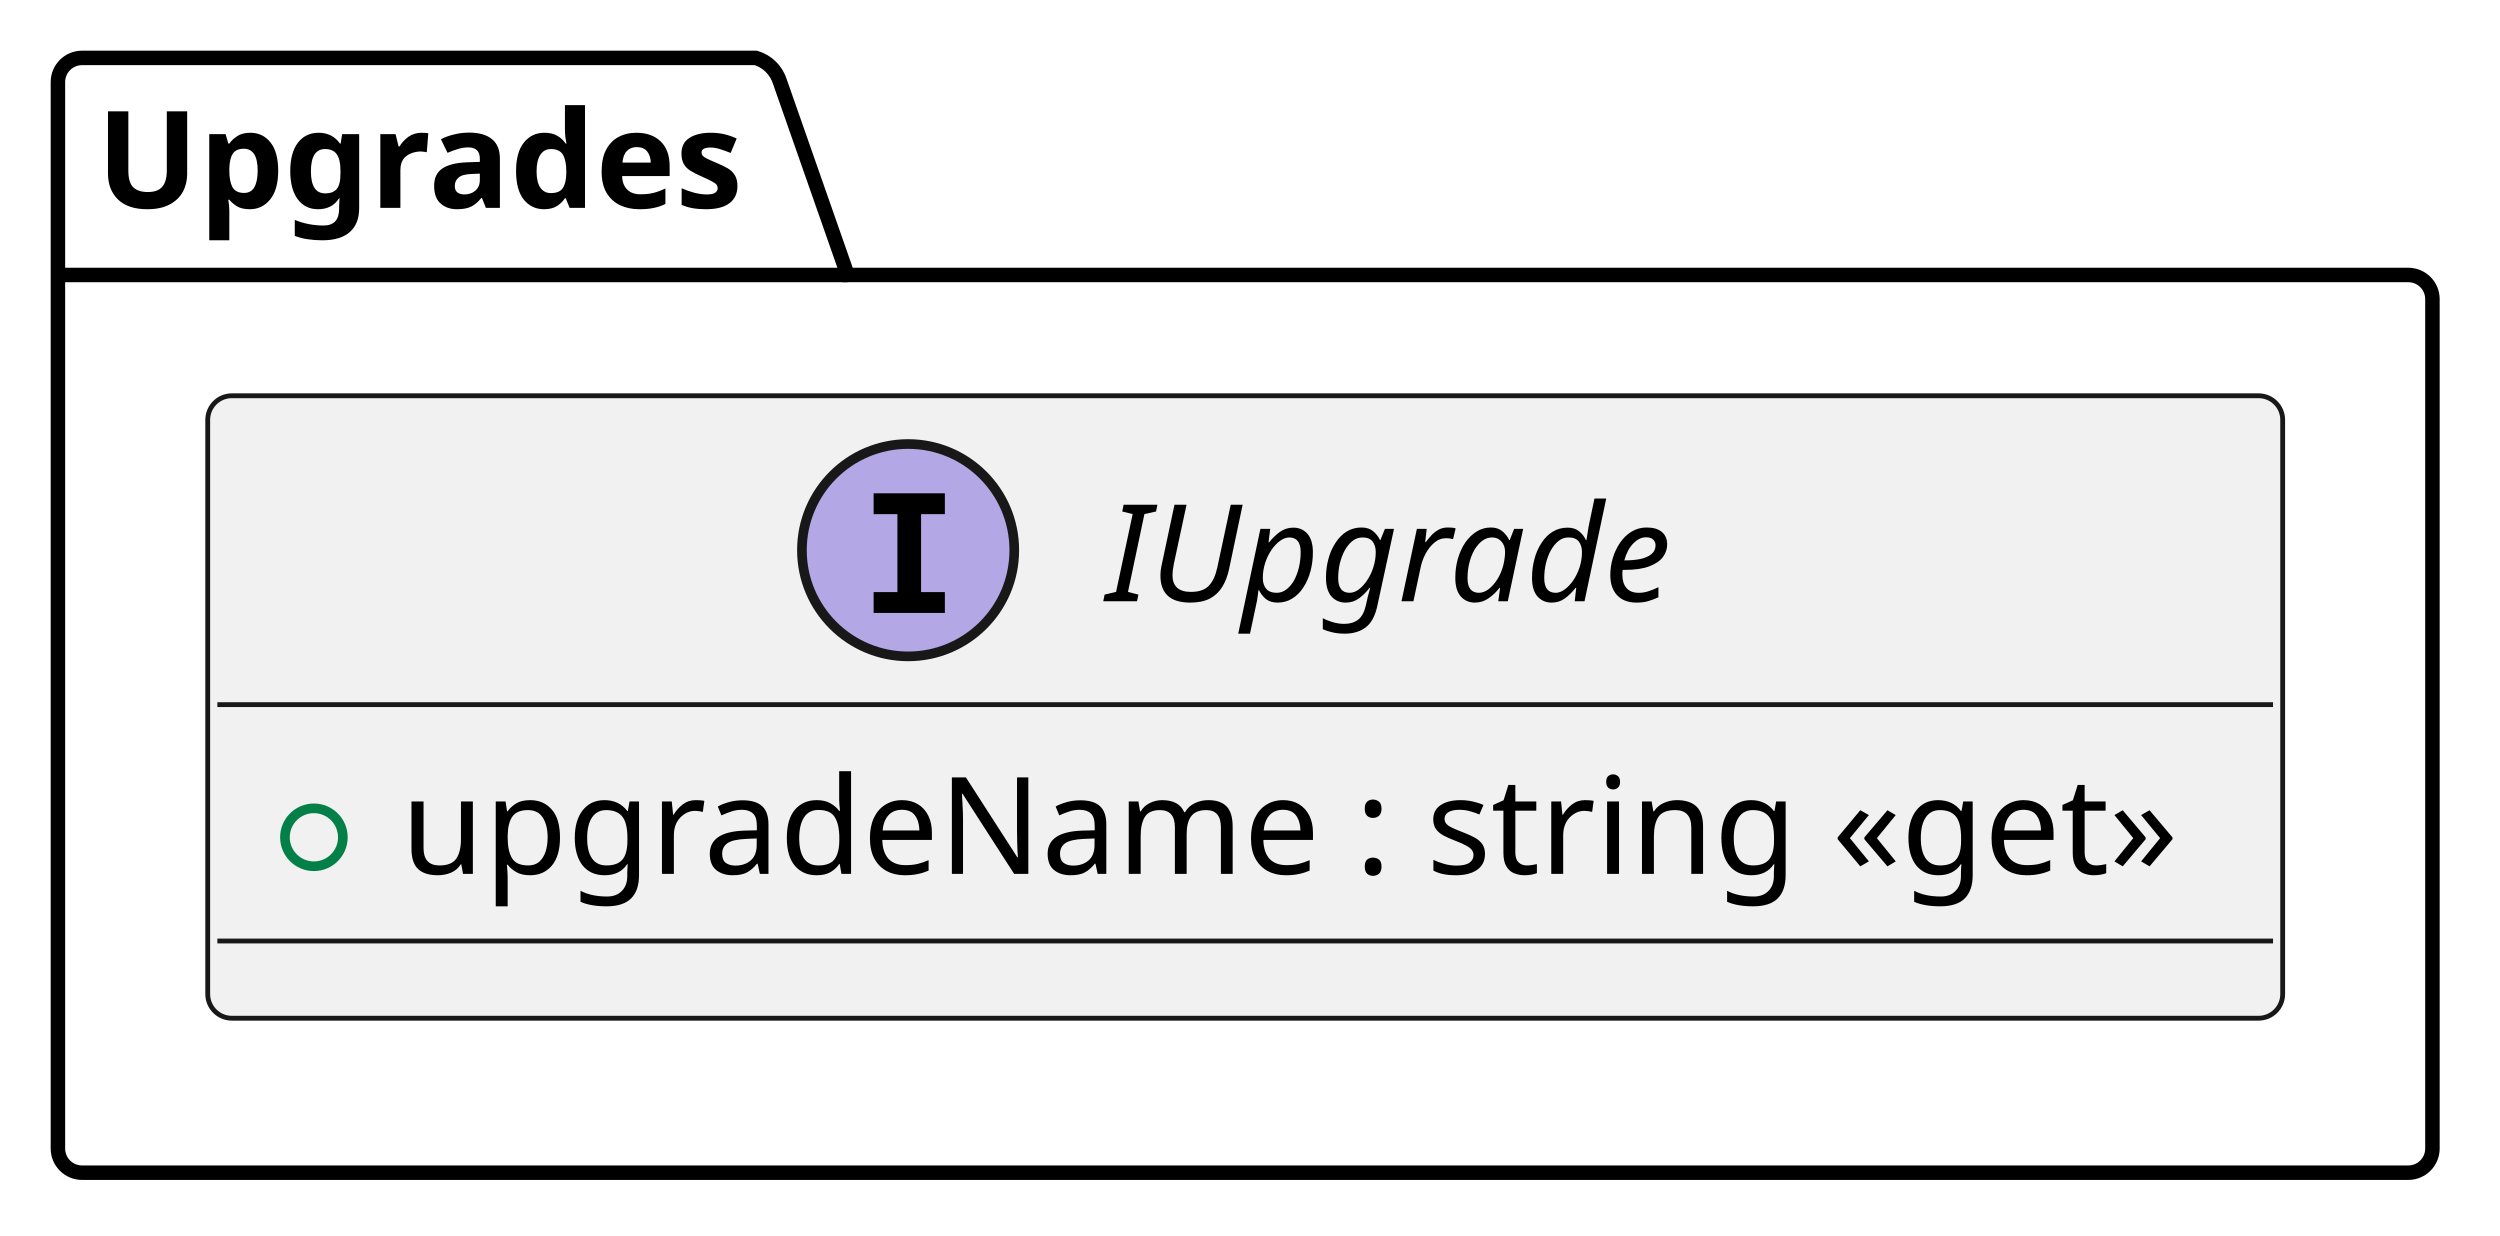
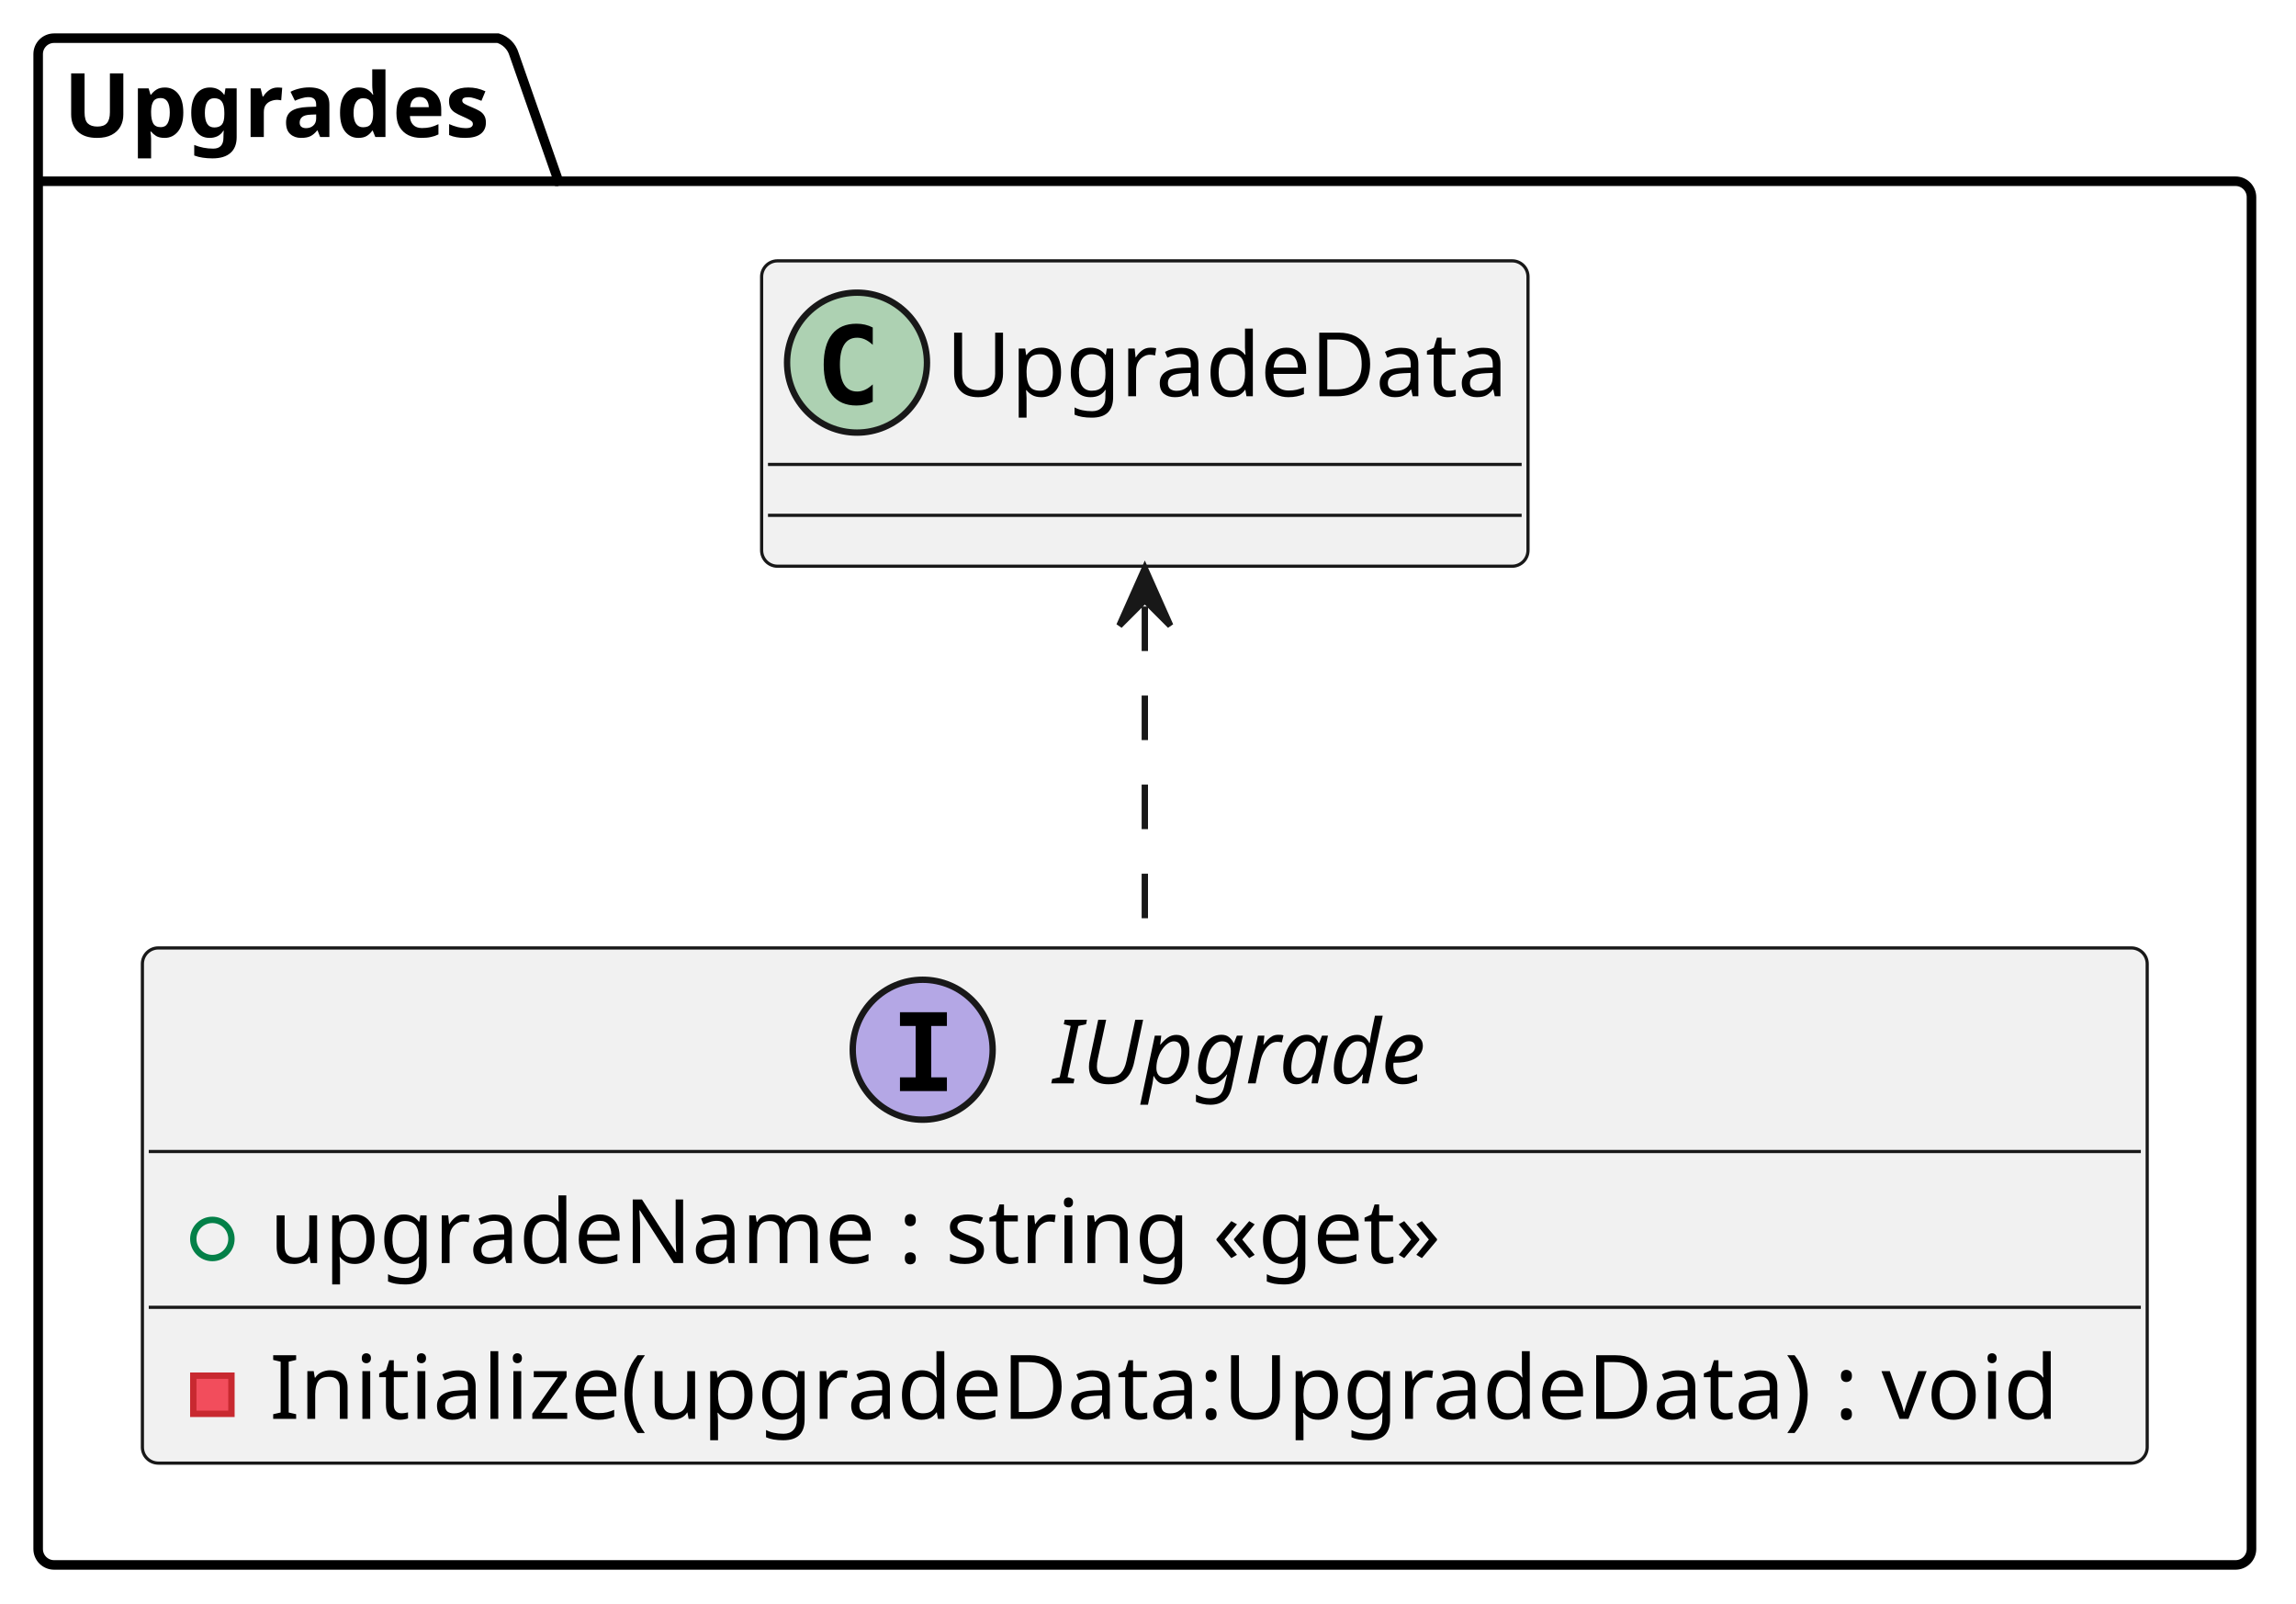
- <svg xmlns="http://www.w3.org/2000/svg" contentStyleType="text/css" height="128px" preserveAspectRatio="none" style="width:259px;height:128px;background:#FFFFFF;" version="1.1" viewBox="0 0 259 128" width="259px" zoomAndPan="magnify">
+ <svg xmlns="http://www.w3.org/2000/svg" contentStyleType="text/css" height="252px" preserveAspectRatio="none" style="width:361px;height:252px;background:#FFFFFF;" version="1.1" viewBox="0 0 361 252" width="361px" zoomAndPan="magnify">
  <defs />
  <g>
    <g id="cluster_Upgrades">
-       <path d="M8.5,6 L78.311,6 A3.75,3.75 0 0 1 80.811,8.5 L87.811,28.488 L249.5,28.488 A2.5,2.5 0 0 1 252,30.988 L252,118.99 A2.5,2.5 0 0 1 249.5,121.49 L8.5,121.49 A2.5,2.5 0 0 1 6,118.99 L6,8.5 A2.5,2.5 0 0 1 8.5,6 " fill="none" style="stroke:#000000;stroke-width:1.5;" />
+       <path d="M8.5,6 L78.311,6 A3.75,3.75 0 0 1 80.811,8.5 L87.811,28.488 L351.5,28.488 A2.5,2.5 0 0 1 354,30.988 L354,243.48 A2.5,2.5 0 0 1 351.5,245.98 L8.5,245.98 A2.5,2.5 0 0 1 6,243.48 L6,8.5 A2.5,2.5 0 0 1 8.5,6 " fill="none" style="stroke:#000000;stroke-width:1.5;" />
      <line style="stroke:#000000;stroke-width:1.5;" x1="6" x2="87.811" y1="28.488" y2="28.488" />
      <text fill="#000000" font-family="sans-serif" font-size="14" font-weight="bold" lengthAdjust="spacing" textLength="68.811" x="10" y="21.535">Upgrades</text>
    </g>
    <g id="elem_IUpgrade">
-       <rect codeLine="2" fill="#F1F1F1" height="64.488" id="IUpgrade" rx="2.5" ry="2.5" style="stroke:#181818;stroke-width:0.5;" width="214.966" x="21.52" y="41" />
-       <ellipse cx="94.08" cy="57" fill="#B4A7E5" rx="11" ry="11" style="stroke:#181818;stroke-width:1.0;" />
-       <path d="M90.508,53.265 L90.508,51.107 L97.887,51.107 L97.887,53.265 L95.422,53.265 L95.422,61.342 L97.887,61.342 L97.887,63.5 L90.508,63.5 L90.508,61.342 L92.973,61.342 L92.973,53.265 Z " fill="#000000" />
-       <text fill="#000000" font-family="sans-serif" font-size="14" font-style="italic" lengthAdjust="spacing" textLength="61.346" x="114.58" y="62.291">IUpgrade</text>
-       <line style="stroke:#181818;stroke-width:0.5;" x1="22.52" x2="235.486" y1="73" y2="73" />
-       <ellipse cx="32.52" cy="86.744" fill="none" rx="3" ry="3" style="stroke:#038048;stroke-width:1.0;" />
-       <text fill="#000000" font-family="sans-serif" font-size="14" lengthAdjust="spacing" textLength="188.966" x="41.52" y="90.535">upgradeName : string «get»</text>
-       <line style="stroke:#181818;stroke-width:0.5;" x1="22.52" x2="235.486" y1="97.488" y2="97.488" />
+       <rect codeLine="2" fill="#F1F1F1" height="80.977" id="IUpgrade" rx="2.5" ry="2.5" style="stroke:#181818;stroke-width:0.5;" width="315.215" x="22.39" y="149" />
+       <ellipse cx="145.075" cy="165" fill="#B4A7E5" rx="11" ry="11" style="stroke:#181818;stroke-width:1.0;" />
+       <path d="M141.502,161.265 L141.502,159.107 L148.882,159.107 L148.882,161.265 L146.416,161.265 L146.416,169.342 L148.882,169.342 L148.882,171.5 L141.502,171.5 L141.502,169.342 L143.968,169.342 L143.968,161.265 Z " fill="#000000" />
+       <text fill="#000000" font-family="sans-serif" font-size="14" font-style="italic" lengthAdjust="spacing" textLength="61.346" x="165.575" y="170.291">IUpgrade</text>
+       <line style="stroke:#181818;stroke-width:0.5;" x1="23.39" x2="336.605" y1="181" y2="181" />
+       <ellipse cx="33.39" cy="194.744" fill="none" rx="3" ry="3" style="stroke:#038048;stroke-width:1.0;" />
+       <text fill="#000000" font-family="sans-serif" font-size="14" lengthAdjust="spacing" textLength="188.966" x="42.39" y="198.535">upgradeName : string «get»</text>
+       <line style="stroke:#181818;stroke-width:0.5;" x1="23.39" x2="336.605" y1="205.488" y2="205.488" />
+       <rect fill="#F24D5C" height="6" style="stroke:#C82930;stroke-width:1.0;" width="6" x="30.39" y="216.232" />
+       <text fill="#000000" font-family="sans-serif" font-size="14" lengthAdjust="spacing" textLength="289.215" x="42.39" y="223.023">Initialize(upgradeData:UpgradeData) : void</text>
+     </g>
+     <g id="elem_UpgradeData">
+       <rect fill="#F1F1F1" height="48" id="UpgradeData" rx="2.5" ry="2.5" style="stroke:#181818;stroke-width:0.5;" width="120.498" x="119.75" y="41" />
+       <ellipse cx="134.75" cy="57" fill="#ADD1B2" rx="11" ry="11" style="stroke:#181818;stroke-width:1.0;" />
+       <path d="M137.223,63.143 Q136.642,63.442 136.003,63.591 Q135.364,63.741 134.658,63.741 Q132.151,63.741 130.832,62.089 Q129.512,60.437 129.512,57.316 Q129.512,54.187 130.832,52.535 Q132.151,50.883 134.658,50.883 Q135.364,50.883 136.011,51.032 Q136.659,51.182 137.223,51.48 L137.223,54.203 Q136.592,53.622 135.999,53.352 Q135.405,53.083 134.774,53.083 Q133.43,53.083 132.745,54.149 Q132.06,55.216 132.06,57.316 Q132.06,59.408 132.745,60.474 Q133.43,61.541 134.774,61.541 Q135.405,61.541 135.999,61.271 Q136.592,61.002 137.223,60.42 Z " fill="#000000" />
+       <text fill="#000000" font-family="sans-serif" font-size="14" lengthAdjust="spacing" textLength="88.498" x="148.75" y="62.291">UpgradeData</text>
+       <line style="stroke:#181818;stroke-width:0.5;" x1="120.75" x2="239.248" y1="73" y2="73" />
+       <line style="stroke:#181818;stroke-width:0.5;" x1="120.75" x2="239.248" y1="81" y2="81" />
+     </g>
+     <g id="link_UpgradeData_IUpgrade">
+       <path codeLine="7" d="M180,95.33 C180,112.13 180,129.2 180,148.86 " fill="none" id="UpgradeData-backto-IUpgrade" style="stroke:#181818;stroke-width:1.0;stroke-dasharray:7.0,7.0;" />
+       <polygon fill="#181818" points="180,89.33,176,98.33,180,94.33,184,98.33,180,89.33" style="stroke:#181818;stroke-width:1.0;" />
    </g>
  </g>
</svg>
